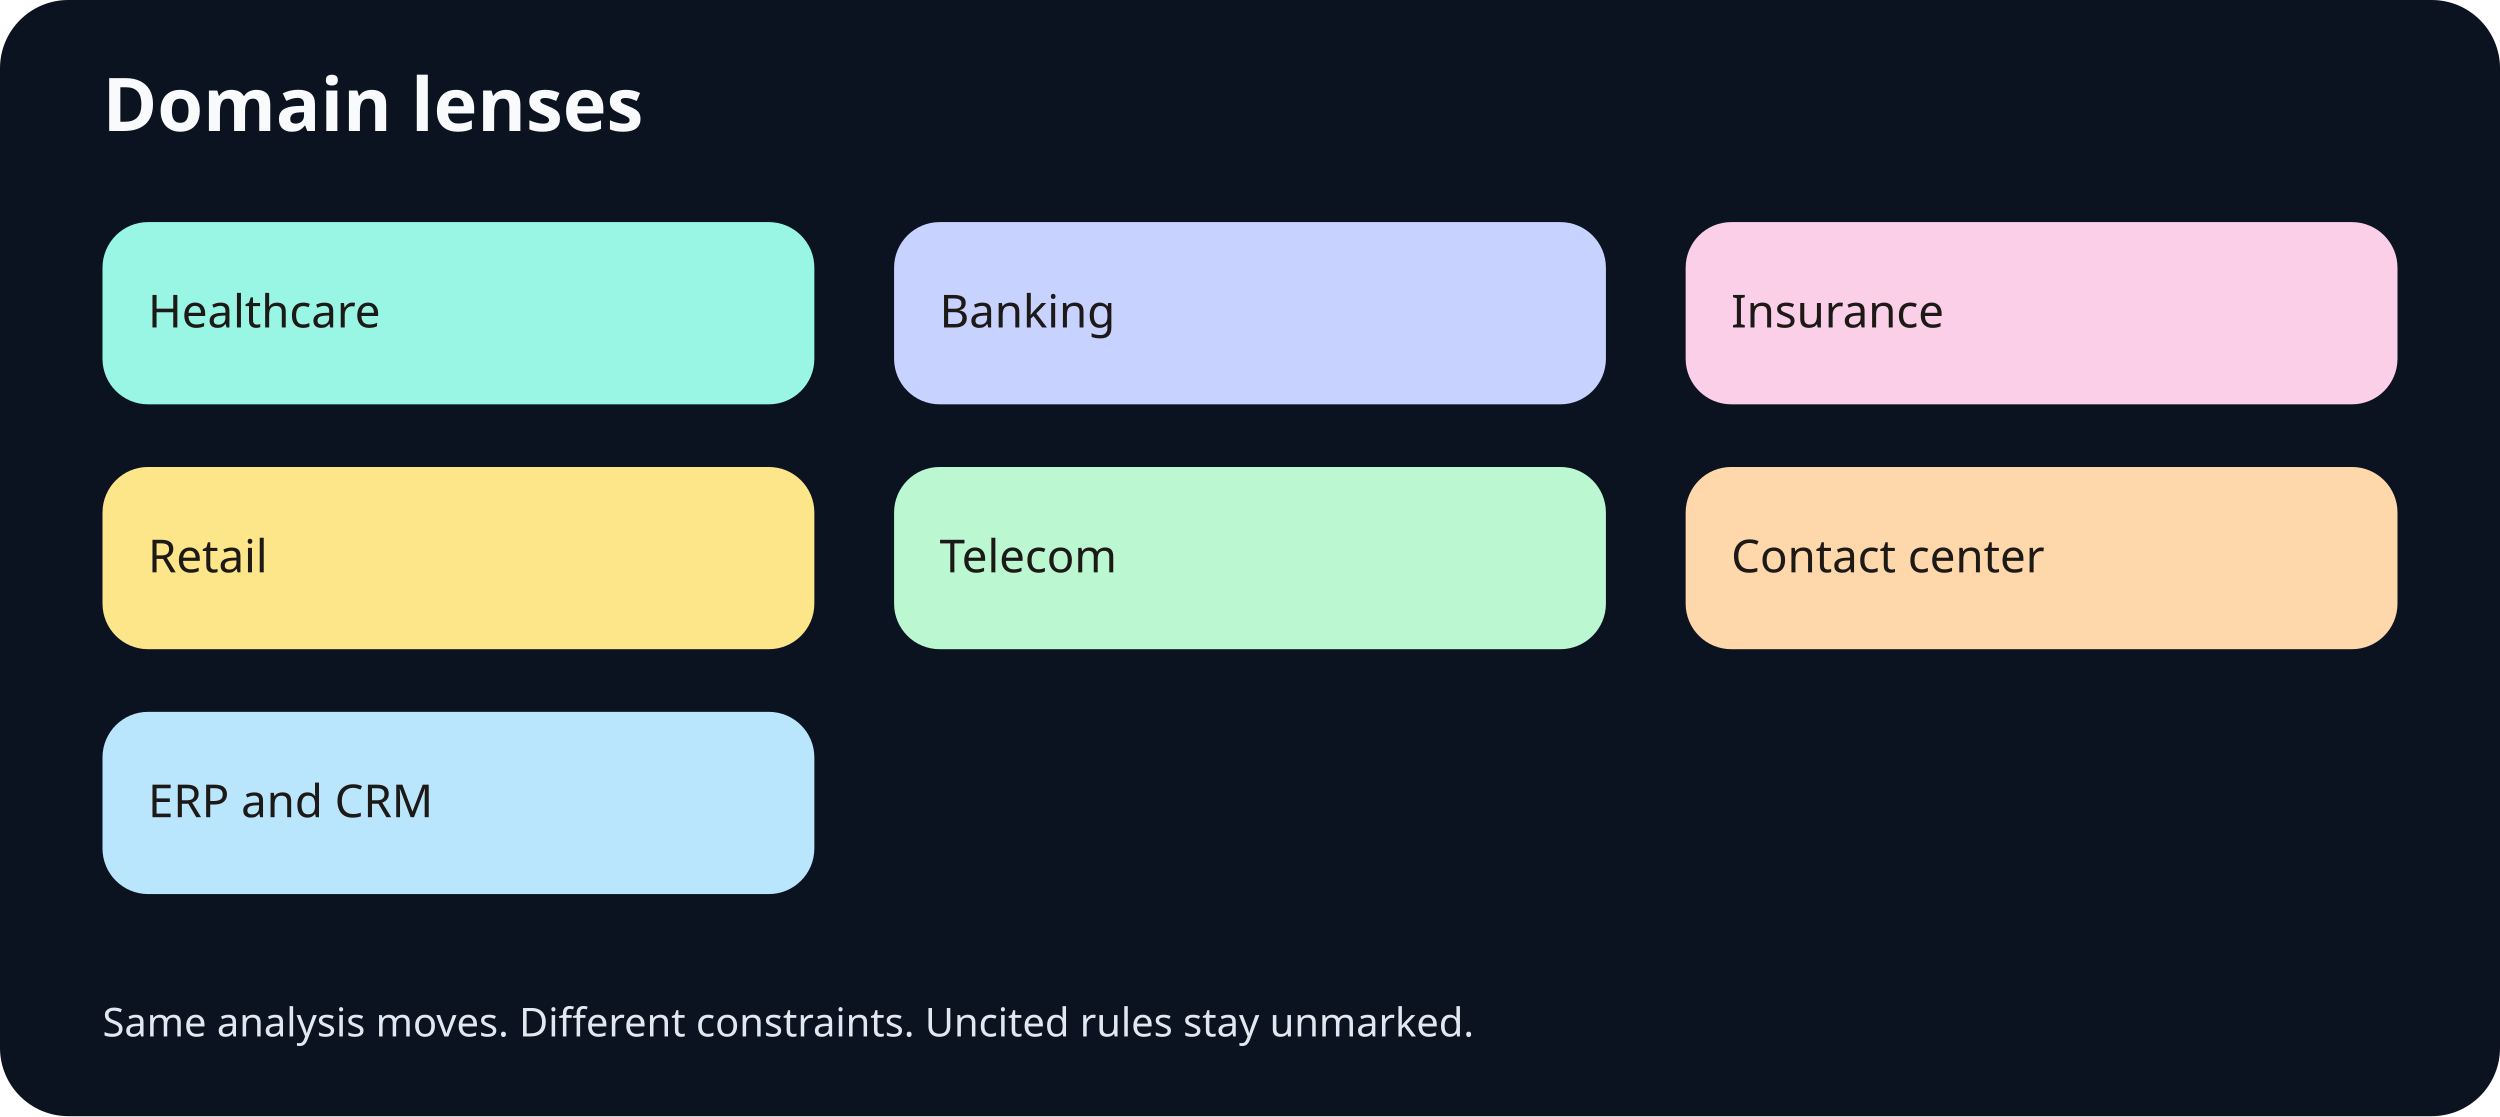
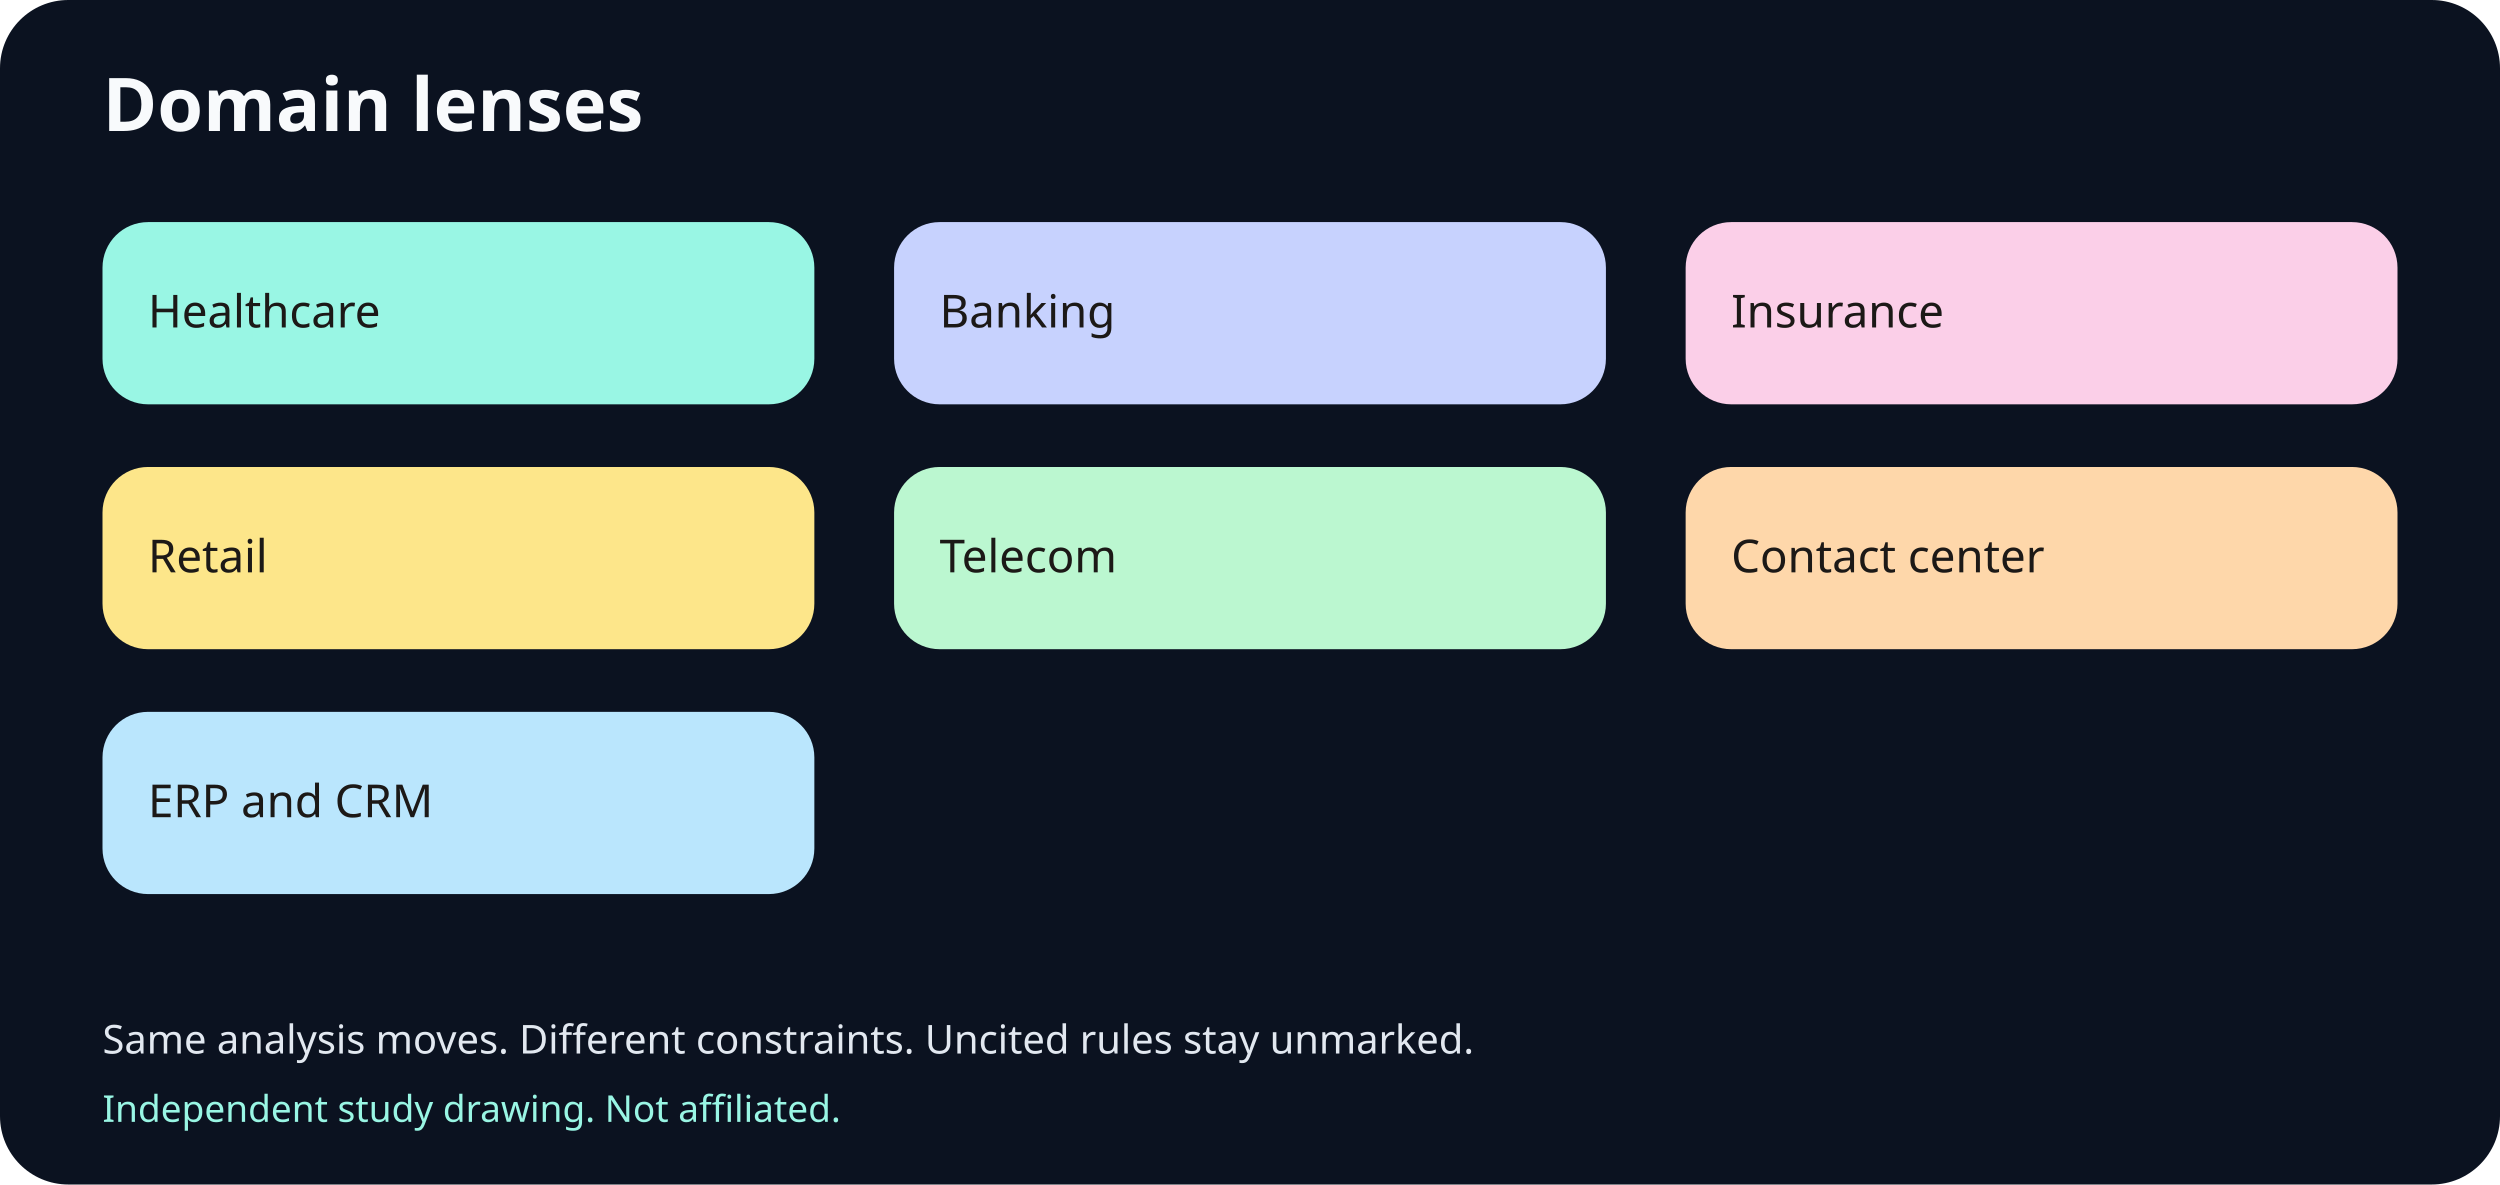
- <svg xmlns="http://www.w3.org/2000/svg" viewBox="0 0 878 392" role="img">
+ <svg xmlns="http://www.w3.org/2000/svg" viewBox="0 0 878 416" role="img">
+   <style>
+ @keyframes baPulse { 50% { opacity: 0.78 } }
+ .ba-box { animation: baPulse 2.8s ease-in-out infinite; transform-box: fill-box; transform-origin: center; }
+ @media (prefers-reduced-motion: reduce) { .ba-box { animation: none } }
+ </style>
  <rect width="100%" height="100%" rx="24" fill="#0b1220" />
  <text x="36" y="46" fill="#f8fafc" font-family="Segoe UI, sans-serif" font-size="26" font-weight="700">Domain lenses</text>
-   <rect x="36" y="78" width="250" height="64" rx="16" fill="#99f6e4" />
+   <rect class="ba-box" x="36" y="78" width="250" height="64" rx="16" fill="#99f6e4" />
  <text x="52" y="115.0" fill="#1c1917" font-family="Segoe UI, sans-serif" font-size="16">Healthcare</text>
-   <rect x="314" y="78" width="250" height="64" rx="16" fill="#c7d2fe" />
+   <rect class="ba-box" x="314" y="78" width="250" height="64" rx="16" fill="#c7d2fe" />
  <text x="330" y="115.0" fill="#1c1917" font-family="Segoe UI, sans-serif" font-size="16">Banking</text>
-   <rect x="592" y="78" width="250" height="64" rx="16" fill="#fbcfe8" />
+   <rect class="ba-box" x="592" y="78" width="250" height="64" rx="16" fill="#fbcfe8" />
  <text x="608" y="115.0" fill="#1c1917" font-family="Segoe UI, sans-serif" font-size="16">Insurance</text>
-   <rect x="36" y="164" width="250" height="64" rx="16" fill="#fde68a" />
+   <rect class="ba-box" x="36" y="164" width="250" height="64" rx="16" fill="#fde68a" />
  <text x="52" y="201.0" fill="#1c1917" font-family="Segoe UI, sans-serif" font-size="16">Retail</text>
-   <rect x="314" y="164" width="250" height="64" rx="16" fill="#bbf7d0" />
+   <rect class="ba-box" x="314" y="164" width="250" height="64" rx="16" fill="#bbf7d0" />
  <text x="330" y="201.0" fill="#1c1917" font-family="Segoe UI, sans-serif" font-size="16">Telecom</text>
-   <rect x="592" y="164" width="250" height="64" rx="16" fill="#fed7aa" />
+   <rect class="ba-box" x="592" y="164" width="250" height="64" rx="16" fill="#fed7aa" />
  <text x="608" y="201.0" fill="#1c1917" font-family="Segoe UI, sans-serif" font-size="16">Contact center</text>
-   <rect x="36" y="250" width="250" height="64" rx="16" fill="#bae6fd" />
+   <rect class="ba-box" x="36" y="250" width="250" height="64" rx="16" fill="#bae6fd" />
  <text x="52" y="287.0" fill="#1c1917" font-family="Segoe UI, sans-serif" font-size="16">ERP and CRM</text>
-   <text x="36" y="364" fill="#e2e8f0" font-family="Segoe UI, sans-serif" font-size="14">Same analysis moves. Different constraints. Uncited rules stay unmarked.</text>
+   <text x="36" y="370" fill="#e2e8f0" font-family="Segoe UI, sans-serif" font-size="14">Same analysis moves. Different constraints. Uncited rules stay unmarked.</text>
+   <text x="36" y="394" fill="#99f6e4" font-family="Segoe UI, sans-serif" font-size="13">Independent study drawing. Not affiliated.</text>
</svg>
